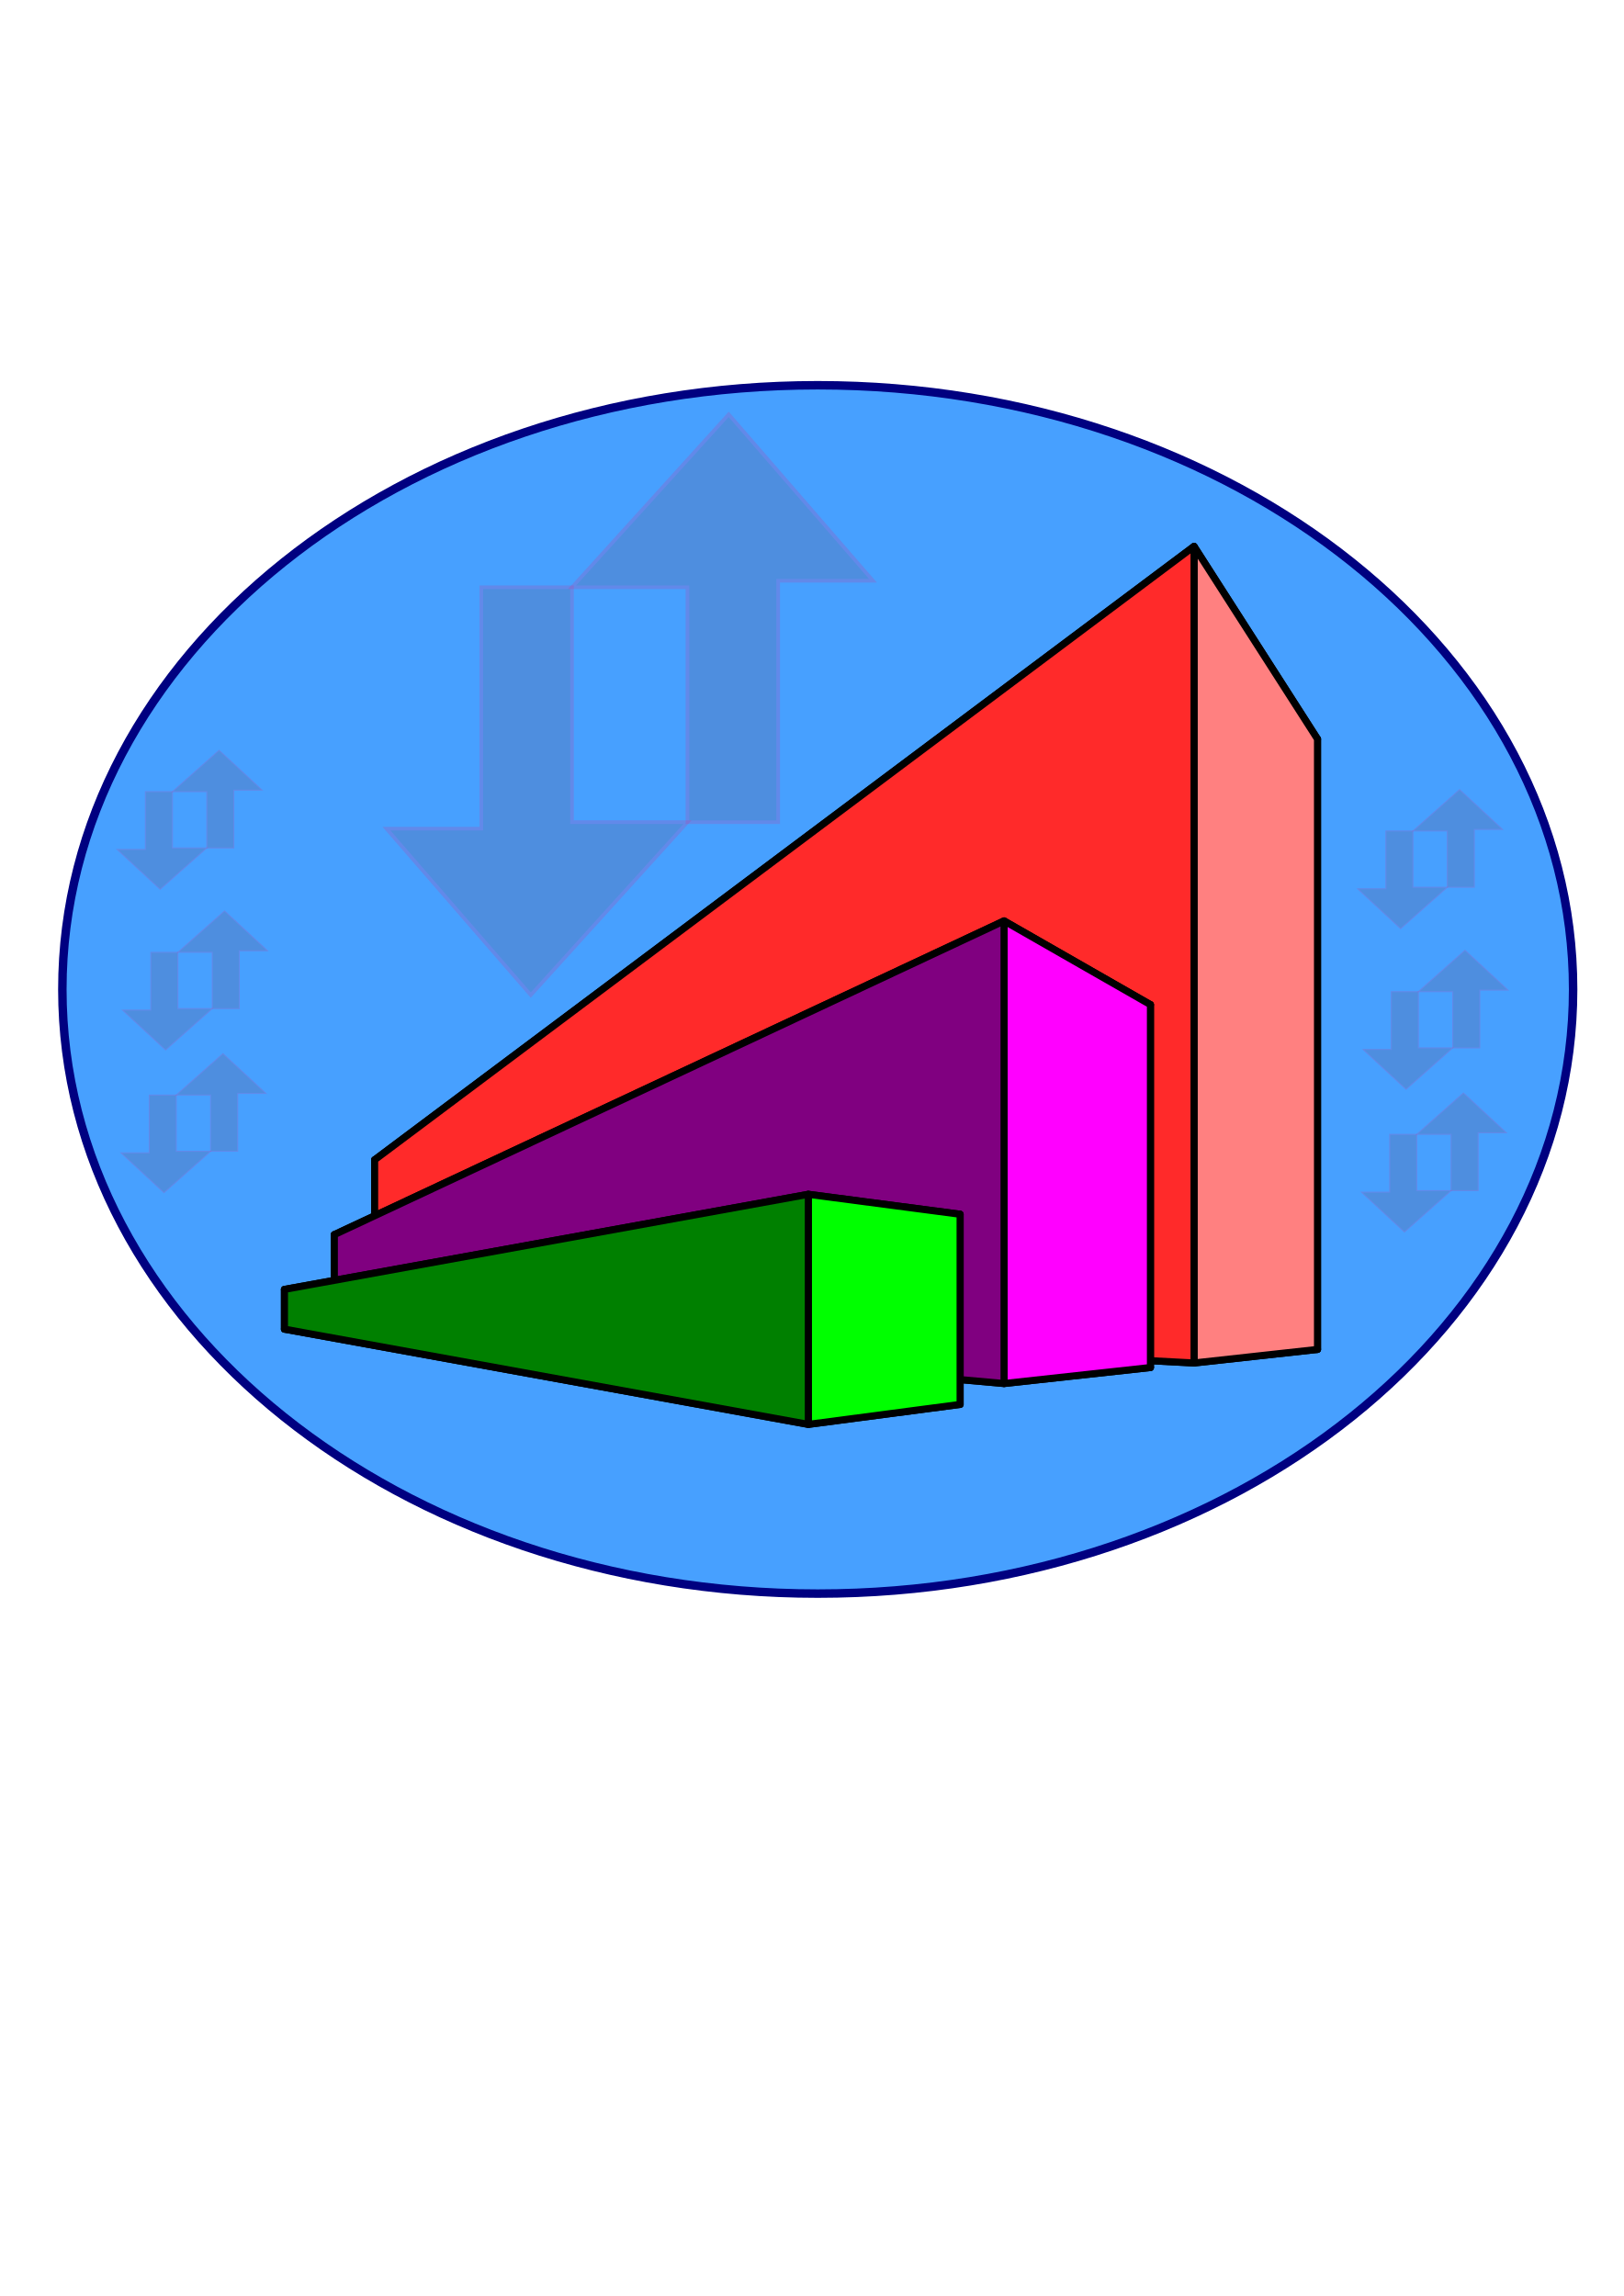
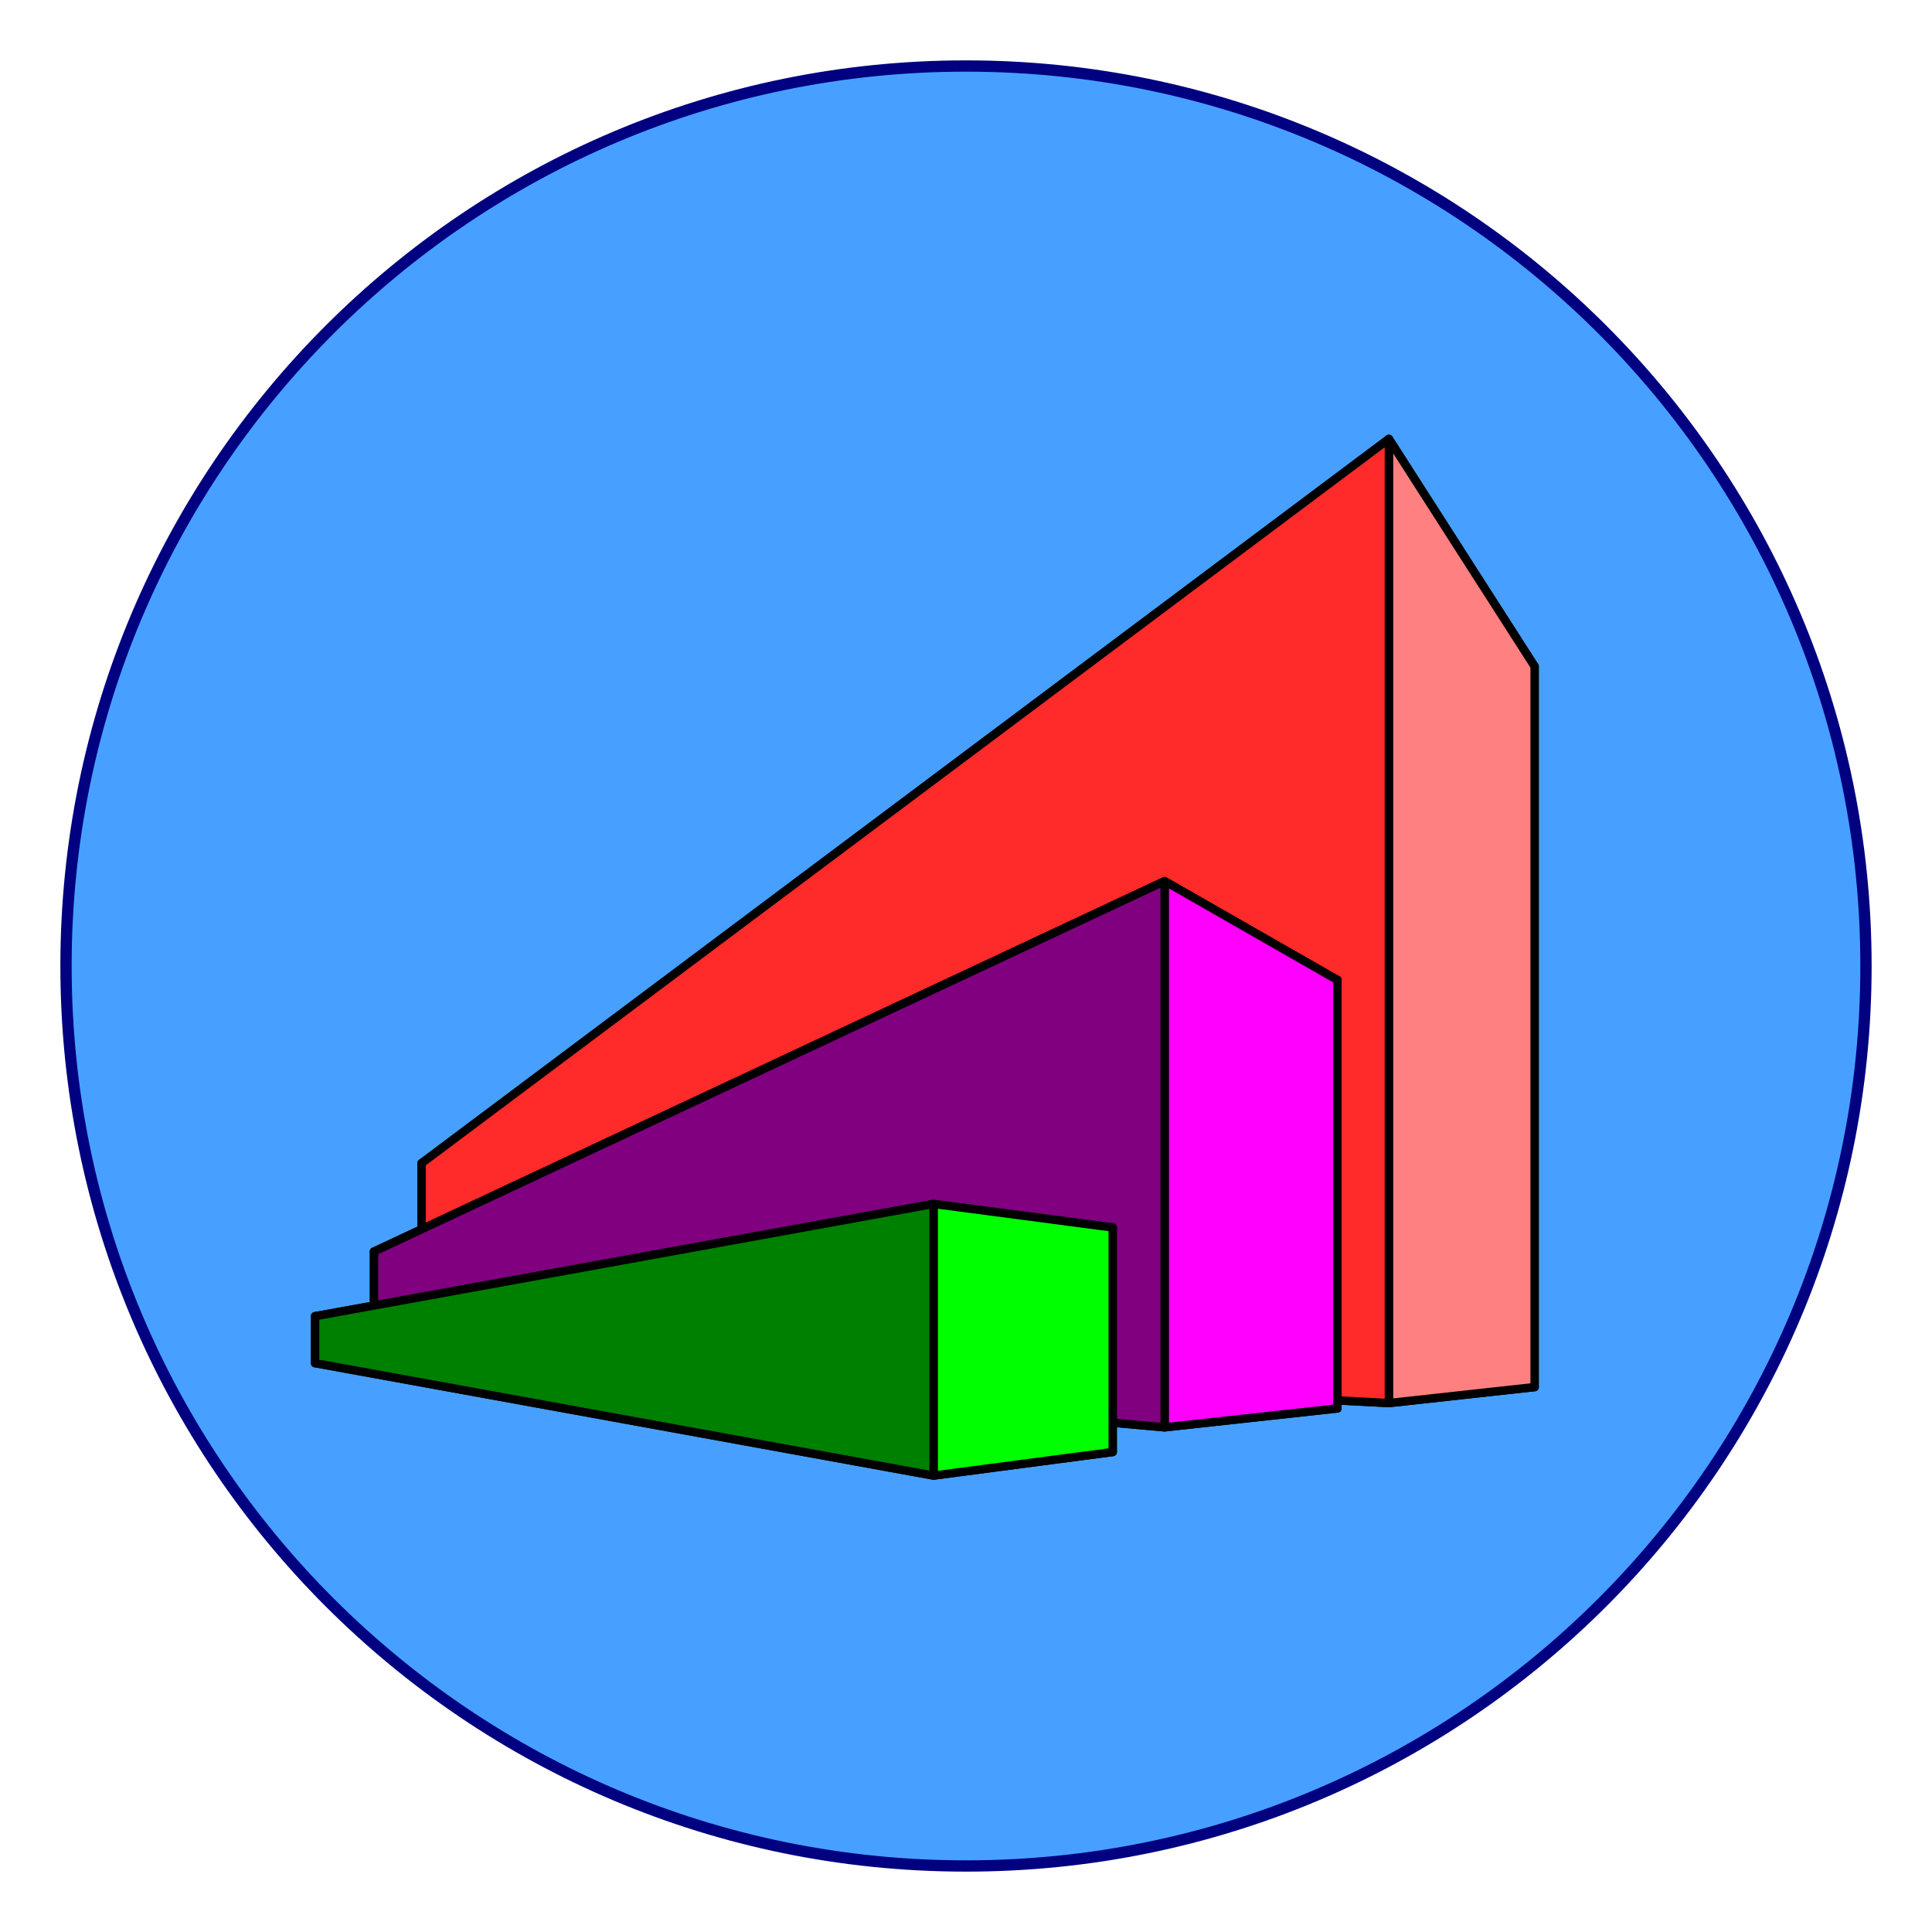
- <svg xmlns="http://www.w3.org/2000/svg" xmlns:ns1="http://www.openswatchbook.org/uri/2009/osb" xmlns:xlink="http://www.w3.org/1999/xlink" width="210mm" height="297mm" viewBox="0 0 210 297" version="1.1" id="svg8">
+ <svg xmlns="http://www.w3.org/2000/svg" xmlns:ns1="http://www.openswatchbook.org/uri/2009/osb" xmlns:xlink="http://www.w3.org/1999/xlink" width="800" height="800" viewBox="0 0 211.667 211.667" version="1.1" id="svg8">
  <defs id="defs2">
    <linearGradient id="linearGradient6653" ns1:paint="solid">
      <stop style="stop-color:#44b3c0;stop-opacity:1;" offset="0" id="stop6651" />
    </linearGradient>
    <linearGradient xlink:href="#linearGradient6653" id="linearGradient6645" x1="27.296" y1="97.894" x2="159.615" y2="97.894" gradientUnits="userSpaceOnUse" />
    <linearGradient xlink:href="#linearGradient6653" id="linearGradient6647" x1="21.683" y1="126.086" x2="136.346" y2="126.086" gradientUnits="userSpaceOnUse" />
    <linearGradient xlink:href="#linearGradient6653" id="linearGradient6655" gradientUnits="userSpaceOnUse" x1="14.734" y1="148.513" x2="109.838" y2="148.513" />
    <linearGradient xlink:href="#linearGradient6653" id="linearGradient13433" gradientUnits="userSpaceOnUse" x1="14.734" y1="148.513" x2="109.838" y2="148.513" gradientTransform="matrix(0.928615,0,0,0.906331,22.64254,34.76943)" />
    <linearGradient xlink:href="#linearGradient6653" id="linearGradient13435" gradientUnits="userSpaceOnUse" x1="14.734" y1="148.513" x2="109.838" y2="148.513" gradientTransform="matrix(0.928615,0,0,0.906331,22.64254,34.76943)" />
    <linearGradient xlink:href="#linearGradient6653" id="linearGradient13437" gradientUnits="userSpaceOnUse" x1="14.734" y1="148.513" x2="109.838" y2="148.513" gradientTransform="matrix(0.928615,0,0,0.906331,22.64254,34.76943)" />
    <linearGradient xlink:href="#linearGradient6653" id="linearGradient13439" gradientUnits="userSpaceOnUse" x1="14.734" y1="148.513" x2="109.838" y2="148.513" gradientTransform="matrix(0.928615,0,0,0.906331,22.64254,34.76943)" />
    <linearGradient xlink:href="#linearGradient6653" id="linearGradient13441" gradientUnits="userSpaceOnUse" x1="21.683" y1="126.086" x2="136.346" y2="126.086" gradientTransform="matrix(0.928615,0,0,0.906331,22.64254,34.76943)" />
    <linearGradient xlink:href="#linearGradient6653" id="linearGradient13443" gradientUnits="userSpaceOnUse" x1="21.683" y1="126.086" x2="136.346" y2="126.086" gradientTransform="matrix(0.928615,0,0,0.906331,22.64254,34.76943)" />
    <linearGradient xlink:href="#linearGradient6653" id="linearGradient13445" gradientUnits="userSpaceOnUse" x1="21.683" y1="126.086" x2="136.346" y2="126.086" gradientTransform="matrix(0.928615,0,0,0.906331,22.64254,34.76943)" />
    <linearGradient xlink:href="#linearGradient6653" id="linearGradient13447" gradientUnits="userSpaceOnUse" x1="21.683" y1="126.086" x2="136.346" y2="126.086" gradientTransform="matrix(0.928615,0,0,0.906331,22.64254,34.76943)" />
    <linearGradient xlink:href="#linearGradient6653" id="linearGradient13449" gradientUnits="userSpaceOnUse" x1="27.296" y1="97.894" x2="159.615" y2="97.894" gradientTransform="matrix(0.928615,0,0,0.906331,22.64254,34.76943)" />
    <linearGradient xlink:href="#linearGradient6653" id="linearGradient13451" gradientUnits="userSpaceOnUse" x1="27.296" y1="97.894" x2="159.615" y2="97.894" gradientTransform="matrix(0.928615,0,0,0.906331,22.64254,34.76943)" />
    <linearGradient xlink:href="#linearGradient6653" id="linearGradient13453" gradientUnits="userSpaceOnUse" x1="27.296" y1="97.894" x2="159.615" y2="97.894" gradientTransform="matrix(0.928615,0,0,0.906331,22.64254,34.76943)" />
    <linearGradient xlink:href="#linearGradient6653" id="linearGradient13455" gradientUnits="userSpaceOnUse" x1="27.296" y1="97.894" x2="159.615" y2="97.894" gradientTransform="matrix(0.928615,0,0,0.906331,22.64254,34.76943)" />
  </defs>
-   <g id="layer1" />
-   <g id="layer2">
-     <ellipse style="fill:#47a0ff;fill-opacity:1;stroke:#000080;stroke-width:1.095;stroke-miterlimit:4;stroke-dasharray:none;stroke-opacity:1" id="path6859" cx="105.761" cy="127.987" rx="97.697" ry="78.154" />
-     <g id="g6541" style="fill:url(#linearGradient6645);fill-opacity:1;fill-rule:evenodd;stroke:#000000;stroke-width:1;stroke-linejoin:round;stroke-miterlimit:4;stroke-dasharray:none;stroke-opacity:1">
-       <path id="path6543" style="fill:url(#linearGradient13449);fill-opacity:1;fill-rule:evenodd;stroke:#000000;stroke-width:0.917;stroke-linejoin:round;stroke-miterlimit:4;stroke-dasharray:none;stroke-opacity:1" d="m 48.454,150.032 v 20.689 l 10.503,-0.085 v -19.404 z" points="48.454,170.721 58.957,170.636 58.957,151.232 48.454,150.032 " />
-       <path id="path6551" style="fill:url(#linearGradient13451);fill-opacity:1;fill-rule:evenodd;stroke:#000000;stroke-width:0.917;stroke-linejoin:round;stroke-miterlimit:4;stroke-dasharray:none;stroke-opacity:1" d="m 48.454,170.721 105.977,5.588 15.967,-1.755 -111.442,-3.918 z" points="154.432,176.309 170.399,174.554 58.957,170.636 48.454,170.721 " />
-       <path id="path6553" style="fill:url(#linearGradient13453);fill-opacity:1;fill-rule:evenodd;stroke:#000000;stroke-width:0.917;stroke-linejoin:round;stroke-miterlimit:4;stroke-dasharray:none;stroke-opacity:1" d="M 58.957,151.232 170.399,95.601 V 174.554 L 58.957,170.636 Z" points="170.399,95.601 170.399,174.554 58.957,170.636 58.957,151.232 " />
-       <path id="path6545" style="fill:url(#linearGradient13455);fill-opacity:1;fill-rule:evenodd;stroke:#000000;stroke-width:0.917;stroke-linejoin:round;stroke-miterlimit:4;stroke-dasharray:none;stroke-opacity:1" d="M 48.454,150.032 154.432,70.678 170.399,95.601 58.957,151.232 Z" points="154.432,70.678 170.399,95.601 58.957,151.232 48.454,150.032 " />
-       <path id="path6549" style="fill:#ff8080;fill-opacity:1;fill-rule:evenodd;stroke:#000000;stroke-width:0.917;stroke-linejoin:round;stroke-miterlimit:4;stroke-dasharray:none;stroke-opacity:1" d="m 154.432,70.678 v 105.631 l 15.967,-1.755 V 95.601 Z" points="154.432,176.309 170.399,174.554 170.399,95.601 154.432,70.678 " />
-       <path id="path6547" style="fill:#ff2a2a;fill-opacity:1;fill-rule:evenodd;stroke:#000000;stroke-width:0.917;stroke-linejoin:round;stroke-miterlimit:4;stroke-dasharray:none;stroke-opacity:1" d="M 48.454,150.032 154.432,70.678 V 176.309 L 48.454,170.721 Z" points="154.432,70.678 154.432,176.309 48.454,170.721 48.454,150.032 " />
-     </g>
-     <g id="g6569" style="fill:url(#linearGradient6647);fill-opacity:1;fill-rule:evenodd;stroke:#000000;stroke-width:1;stroke-linejoin:round;stroke-miterlimit:4;stroke-dasharray:none;stroke-opacity:1">
-       <path id="path6571" style="fill:url(#linearGradient13441);fill-opacity:1;fill-rule:evenodd;stroke:#000000;stroke-width:0.917;stroke-linejoin:round;stroke-miterlimit:4;stroke-dasharray:none;stroke-opacity:1" d="m 43.242,159.708 v 11.497 l 8.75,-0.093 v -10.92 z" points="43.242,171.205 51.992,171.113 51.992,160.192 43.242,159.708 " />
-       <path id="path6579" style="fill:url(#linearGradient13443);fill-opacity:1;fill-rule:evenodd;stroke:#000000;stroke-width:0.917;stroke-linejoin:round;stroke-miterlimit:4;stroke-dasharray:none;stroke-opacity:1" d="m 43.242,171.205 86.618,7.76 18.93,-2.071 -96.799,-5.782 z" points="129.861,178.965 148.791,176.894 51.992,171.113 43.242,171.205 " />
-       <path id="path6581" style="fill:url(#linearGradient13445);fill-opacity:1;fill-rule:evenodd;stroke:#000000;stroke-width:0.917;stroke-linejoin:round;stroke-miterlimit:4;stroke-dasharray:none;stroke-opacity:1" d="m 51.992,160.192 96.799,-30.235 v 46.937 l -96.799,-5.782 z" points="148.791,129.957 148.791,176.894 51.992,171.113 51.992,160.192 " />
-       <path id="path6573" style="fill:url(#linearGradient13447);fill-opacity:1;fill-rule:evenodd;stroke:#000000;stroke-width:0.917;stroke-linejoin:round;stroke-miterlimit:4;stroke-dasharray:none;stroke-opacity:1" d="m 43.242,159.708 86.618,-40.583 18.93,10.832 -96.799,30.235 z" points="129.861,119.125 148.791,129.957 51.992,160.192 43.242,159.708 " />
-       <path id="path6577" style="fill:#ff00ff;fill-opacity:1;fill-rule:evenodd;stroke:#000000;stroke-width:0.917;stroke-linejoin:round;stroke-miterlimit:4;stroke-dasharray:none;stroke-opacity:1" d="m 129.861,119.125 v 59.841 l 18.93,-2.071 v -46.937 z" points="129.861,178.965 148.791,176.894 148.791,129.957 129.861,119.125 " />
-       <path id="path6575" style="fill:#800080;fill-opacity:1;fill-rule:evenodd;stroke:#000000;stroke-width:0.917;stroke-linejoin:round;stroke-miterlimit:4;stroke-dasharray:none;stroke-opacity:1" d="m 43.242,159.708 86.618,-40.583 v 59.841 l -86.618,-7.76 z" points="129.861,119.125 129.861,178.965 43.242,171.205 43.242,159.708 " />
-     </g>
-     <g id="g6583" style="fill:url(#linearGradient6655);fill-opacity:1;fill-rule:evenodd;stroke:#000000;stroke-width:1;stroke-linejoin:round;stroke-miterlimit:4;stroke-dasharray:none;stroke-opacity:1">
-       <path id="path6585" style="fill:url(#linearGradient13433);fill-opacity:1;fill-rule:evenodd;stroke:#000000;stroke-width:0.917;stroke-linejoin:round;stroke-miterlimit:4;stroke-dasharray:none;stroke-opacity:1" d="m 36.789,166.791 v 5.14 l 6.331,-0.09 v -4.961 z" points="36.789,171.932 43.12,171.842 43.12,166.881 36.789,166.791 " />
-       <path id="path6593" style="fill:url(#linearGradient13435);fill-opacity:1;fill-rule:evenodd;stroke:#000000;stroke-width:0.917;stroke-linejoin:round;stroke-miterlimit:4;stroke-dasharray:none;stroke-opacity:1" d="m 36.789,171.932 67.756,12.32 19.63,-2.585 -81.055,-9.825 z" points="104.545,184.252 124.175,181.667 43.12,171.842 36.789,171.932 " />
-       <path id="path6595" style="fill:url(#linearGradient13437);fill-opacity:1;fill-rule:evenodd;stroke:#000000;stroke-width:0.917;stroke-linejoin:round;stroke-miterlimit:4;stroke-dasharray:none;stroke-opacity:1" d="m 43.12,166.881 81.055,-9.81 v 24.596 l -81.055,-9.825 z" points="124.175,157.071 124.175,181.667 43.12,171.842 43.12,166.881 " />
-       <path id="path6587" style="fill:url(#linearGradient13439);fill-opacity:1;fill-rule:evenodd;stroke:#000000;stroke-width:0.917;stroke-linejoin:round;stroke-miterlimit:4;stroke-dasharray:none;stroke-opacity:1" d="m 36.789,166.791 67.756,-12.3 19.63,2.58 -81.055,9.81 z" points="104.545,154.491 124.175,157.071 43.12,166.881 36.789,166.791 " />
-       <path id="path6591" style="fill:#00ff00;fill-opacity:1;fill-rule:evenodd;stroke:#000000;stroke-width:0.917;stroke-linejoin:round;stroke-miterlimit:4;stroke-dasharray:none;stroke-opacity:1" d="m 104.545,154.491 v 29.761 l 19.63,-2.585 v -24.596 z" points="104.545,184.252 124.175,181.667 124.175,157.071 104.545,154.491 " />
-       <path id="path6589" style="fill:#008000;fill-opacity:1;fill-rule:evenodd;stroke:#000000;stroke-width:0.917;stroke-linejoin:round;stroke-miterlimit:4;stroke-dasharray:none;stroke-opacity:1" d="M 36.789,166.791 104.545,154.491 v 29.761 L 36.789,171.932 Z" points="104.545,154.491 104.545,184.252 36.789,171.932 36.789,166.791 " />
+   <g id="layer1" transform="translate(0,-85.33332)" />
+   <g id="layer2" transform="translate(0,-85.33332)">
+     <circle style="fill:#47a0ff;fill-opacity:1;stroke:#000080;stroke-width:1.236;stroke-miterlimit:4;stroke-dasharray:none;stroke-opacity:1" id="path6859" cx="105.833" cy="191.167" r="98.601" />
+     <g id="g890" transform="translate(5.990466,231.5753)">
+       <g style="fill:url(#linearGradient6645);fill-opacity:1;fill-rule:evenodd;stroke:#000000;stroke-width:1;stroke-linejoin:round;stroke-miterlimit:4;stroke-dasharray:none;stroke-opacity:1" id="g6541">
+         <path points="40.196,1.889 50.699,1.805 50.699,-17.6 40.196,-18.799 " d="M 40.196,-18.799 V 1.889 L 50.699,1.805 V -17.6 Z" style="fill:url(#linearGradient13449);fill-opacity:1;fill-rule:evenodd;stroke:#000000;stroke-width:0.917;stroke-linejoin:round;stroke-miterlimit:4;stroke-dasharray:none;stroke-opacity:1" id="path6543" />
+         <path points="146.173,7.478 162.14,5.723 50.699,1.805 40.196,1.889 " d="M 40.196,1.889 146.173,7.478 162.14,5.723 50.699,1.805 Z" style="fill:url(#linearGradient13451);fill-opacity:1;fill-rule:evenodd;stroke:#000000;stroke-width:0.917;stroke-linejoin:round;stroke-miterlimit:4;stroke-dasharray:none;stroke-opacity:1" id="path6551" />
+         <path points="162.14,-73.23 162.14,5.723 50.699,1.805 50.699,-17.6 " d="M 50.699,-17.6 162.14,-73.23 V 5.723 L 50.699,1.805 Z" style="fill:url(#linearGradient13453);fill-opacity:1;fill-rule:evenodd;stroke:#000000;stroke-width:0.917;stroke-linejoin:round;stroke-miterlimit:4;stroke-dasharray:none;stroke-opacity:1" id="path6553" />
+         <path points="146.173,-98.154 162.14,-73.23 50.699,-17.6 40.196,-18.799 " d="m 40.196,-18.799 105.977,-79.354 15.967,24.923 -111.442,55.631 z" style="fill:url(#linearGradient13455);fill-opacity:1;fill-rule:evenodd;stroke:#000000;stroke-width:0.917;stroke-linejoin:round;stroke-miterlimit:4;stroke-dasharray:none;stroke-opacity:1" id="path6545" />
+         <path points="146.173,7.478 162.14,5.723 162.14,-73.23 146.173,-98.154 " d="M 146.173,-98.154 V 7.478 L 162.14,5.723 v -78.953 z" style="fill:#ff8080;fill-opacity:1;fill-rule:evenodd;stroke:#000000;stroke-width:0.917;stroke-linejoin:round;stroke-miterlimit:4;stroke-dasharray:none;stroke-opacity:1" id="path6549" />
+         <path points="146.173,-98.154 146.173,7.478 40.196,1.889 40.196,-18.799 " d="M 40.196,-18.799 146.173,-98.154 V 7.478 L 40.196,1.889 Z" style="fill:#ff2a2a;fill-opacity:1;fill-rule:evenodd;stroke:#000000;stroke-width:0.917;stroke-linejoin:round;stroke-miterlimit:4;stroke-dasharray:none;stroke-opacity:1" id="path6547" />
+       </g>
+       <g style="fill:url(#linearGradient6647);fill-opacity:1;fill-rule:evenodd;stroke:#000000;stroke-width:1;stroke-linejoin:round;stroke-miterlimit:4;stroke-dasharray:none;stroke-opacity:1" id="g6569">
+         <path points="34.984,2.374 43.734,2.281 43.734,-8.639 34.984,-9.123 " d="M 34.984,-9.123 V 2.374 l 8.75,-0.093 V -8.639 Z" style="fill:url(#linearGradient13441);fill-opacity:1;fill-rule:evenodd;stroke:#000000;stroke-width:0.917;stroke-linejoin:round;stroke-miterlimit:4;stroke-dasharray:none;stroke-opacity:1" id="path6571" />
+         <path points="121.603,10.134 140.533,8.063 43.734,2.281 34.984,2.374 " d="M 34.984,2.374 121.603,10.134 140.533,8.063 43.734,2.281 Z" style="fill:url(#linearGradient13443);fill-opacity:1;fill-rule:evenodd;stroke:#000000;stroke-width:0.917;stroke-linejoin:round;stroke-miterlimit:4;stroke-dasharray:none;stroke-opacity:1" id="path6579" />
+         <path points="140.533,-38.875 140.533,8.063 43.734,2.281 43.734,-8.639 " d="M 43.734,-8.639 140.533,-38.875 V 8.063 L 43.734,2.281 Z" style="fill:url(#linearGradient13445);fill-opacity:1;fill-rule:evenodd;stroke:#000000;stroke-width:0.917;stroke-linejoin:round;stroke-miterlimit:4;stroke-dasharray:none;stroke-opacity:1" id="path6581" />
+         <path points="121.603,-49.707 140.533,-38.875 43.734,-8.639 34.984,-9.123 " d="M 34.984,-9.123 121.603,-49.707 140.533,-38.875 43.734,-8.639 Z" style="fill:url(#linearGradient13447);fill-opacity:1;fill-rule:evenodd;stroke:#000000;stroke-width:0.917;stroke-linejoin:round;stroke-miterlimit:4;stroke-dasharray:none;stroke-opacity:1" id="path6573" />
+         <path points="121.603,10.134 140.533,8.063 140.533,-38.875 121.603,-49.707 " d="m 121.603,-49.707 v 59.841 L 140.533,8.063 V -38.875 Z" style="fill:#ff00ff;fill-opacity:1;fill-rule:evenodd;stroke:#000000;stroke-width:0.917;stroke-linejoin:round;stroke-miterlimit:4;stroke-dasharray:none;stroke-opacity:1" id="path6577" />
+         <path points="121.603,-49.707 121.603,10.134 34.984,2.374 34.984,-9.123 " d="M 34.984,-9.123 121.603,-49.707 v 59.841 L 34.984,2.374 Z" style="fill:#800080;fill-opacity:1;fill-rule:evenodd;stroke:#000000;stroke-width:0.917;stroke-linejoin:round;stroke-miterlimit:4;stroke-dasharray:none;stroke-opacity:1" id="path6575" />
+       </g>
+       <g style="fill:url(#linearGradient6655);fill-opacity:1;fill-rule:evenodd;stroke:#000000;stroke-width:1;stroke-linejoin:round;stroke-miterlimit:4;stroke-dasharray:none;stroke-opacity:1" id="g6583">
+         <path points="28.531,3.101 34.862,3.011 34.862,-1.95 28.531,-2.04 " d="m 28.531,-2.04 v 5.14 l 6.331,-0.09 v -4.961 z" style="fill:url(#linearGradient13433);fill-opacity:1;fill-rule:evenodd;stroke:#000000;stroke-width:0.917;stroke-linejoin:round;stroke-miterlimit:4;stroke-dasharray:none;stroke-opacity:1" id="path6585" />
+         <path points="96.287,15.42 115.917,12.836 34.862,3.011 28.531,3.101 " d="M 28.531,3.101 96.287,15.42 115.917,12.836 34.862,3.011 Z" style="fill:url(#linearGradient13435);fill-opacity:1;fill-rule:evenodd;stroke:#000000;stroke-width:0.917;stroke-linejoin:round;stroke-miterlimit:4;stroke-dasharray:none;stroke-opacity:1" id="path6593" />
+         <path points="115.917,-11.76 115.917,12.836 34.862,3.011 34.862,-1.95 " d="M 34.862,-1.95 115.917,-11.76 V 12.836 L 34.862,3.011 Z" style="fill:url(#linearGradient13437);fill-opacity:1;fill-rule:evenodd;stroke:#000000;stroke-width:0.917;stroke-linejoin:round;stroke-miterlimit:4;stroke-dasharray:none;stroke-opacity:1" id="path6595" />
+         <path points="96.287,-14.34 115.917,-11.76 34.862,-1.95 28.531,-2.04 " d="M 28.531,-2.04 96.287,-14.34 115.917,-11.76 34.862,-1.95 Z" style="fill:url(#linearGradient13439);fill-opacity:1;fill-rule:evenodd;stroke:#000000;stroke-width:0.917;stroke-linejoin:round;stroke-miterlimit:4;stroke-dasharray:none;stroke-opacity:1" id="path6587" />
+         <path points="96.287,15.42 115.917,12.836 115.917,-11.76 96.287,-14.34 " d="m 96.287,-14.34 v 29.761 L 115.917,12.836 V -11.76 Z" style="fill:#00ff00;fill-opacity:1;fill-rule:evenodd;stroke:#000000;stroke-width:0.917;stroke-linejoin:round;stroke-miterlimit:4;stroke-dasharray:none;stroke-opacity:1" id="path6591" />
+         <path points="96.287,-14.34 96.287,15.42 28.531,3.101 28.531,-2.04 " d="M 28.531,-2.04 96.287,-14.34 v 29.761 L 28.531,3.101 Z" style="fill:#008000;fill-opacity:1;fill-rule:evenodd;stroke:#000000;stroke-width:0.917;stroke-linejoin:round;stroke-miterlimit:4;stroke-dasharray:none;stroke-opacity:1" id="path6589" />
+       </g>
    </g>
    <text xml:space="preserve" style="font-style:normal;font-weight:normal;font-size:10.583px;line-height:1.25;font-family:sans-serif;letter-spacing:0px;word-spacing:0px;fill:#000000;fill-opacity:1;stroke:none;stroke-width:0.265" x="120.806" y="118.197" id="text12925">
-       <tspan id="tspan12923" x="120.806" y="127.56" style="stroke-width:0.265" />
+       <tspan id="tspan12923" x="120.806" y="127.852" style="stroke-width:0.265" />
    </text>
-     <path style="opacity:0.147;fill:#782121;fill-opacity:1;stroke:#ff0066;stroke-width:0.47px;stroke-linecap:butt;stroke-linejoin:miter;stroke-opacity:1" d="M 94.244,53.599 73.981,75.965 H 88.911 V 106.351 H 100.642 V 75.121 h 12.264 z" id="path12927" />
-     <path style="opacity:0.147;fill:#782121;fill-opacity:1;stroke:#ff0066;stroke-width:0.47px;stroke-linecap:butt;stroke-linejoin:miter;stroke-opacity:1" d="m 68.649,128.717 20.263,-22.367 H 73.981 V 75.965 H 62.25 V 107.195 H 49.985 Z" id="path12927-2" />
-     <path style="opacity:0.147;fill:#782121;fill-opacity:1;stroke:#ff0066;stroke-width:0.125px;stroke-linecap:butt;stroke-linejoin:miter;stroke-opacity:1" d="m 189.478,122.923 -6.037,5.354 h 4.448 v 7.274 h 3.495 v -7.476 h 3.654 z" id="path12927-7" />
-     <path style="opacity:0.147;fill:#782121;fill-opacity:1;stroke:#ff0066;stroke-width:0.125px;stroke-linecap:butt;stroke-linejoin:miter;stroke-opacity:1" d="m 181.853,140.905 6.037,-5.354 h -4.448 v -7.274 h -3.495 v 7.476 h -3.654 z" id="path12927-2-5" />
-     <path style="opacity:0.147;fill:#782121;fill-opacity:1;stroke:#ff0066;stroke-width:0.125px;stroke-linecap:butt;stroke-linejoin:miter;stroke-opacity:1" d="m 188.772,102.14 -6.037,5.354 h 4.448 v 7.274 h 3.495 v -7.476 h 3.654 z" id="path12927-7-2" />
-     <path style="opacity:0.147;fill:#782121;fill-opacity:1;stroke:#ff0066;stroke-width:0.125px;stroke-linecap:butt;stroke-linejoin:miter;stroke-opacity:1" d="m 181.147,120.122 6.037,-5.354 h -4.448 v -7.274 h -3.495 v 7.476 h -3.654 z" id="path12927-2-5-8" />
-     <path style="opacity:0.147;fill:#782121;fill-opacity:1;stroke:#ff0066;stroke-width:0.125px;stroke-linecap:butt;stroke-linejoin:miter;stroke-opacity:1" d="m 189.268,141.382 -6.037,5.354 h 4.448 v 7.274 h 3.495 v -7.476 h 3.654 z" id="path12927-7-9" />
-     <path style="opacity:0.147;fill:#782121;fill-opacity:1;stroke:#ff0066;stroke-width:0.125px;stroke-linecap:butt;stroke-linejoin:miter;stroke-opacity:1" d="m 181.643,159.364 6.037,-5.354 h -4.448 v -7.274 h -3.495 v 7.476 h -3.654 z" id="path12927-2-5-7" />
-     <path style="opacity:0.147;fill:#782121;fill-opacity:1;stroke:#ff0066;stroke-width:0.125px;stroke-linecap:butt;stroke-linejoin:miter;stroke-opacity:1" d="m 29.042,117.836 -6.037,5.354 h 4.448 v 7.274 h 3.495 v -7.476 h 3.654 z" id="path12927-7-3" />
-     <path style="opacity:0.147;fill:#782121;fill-opacity:1;stroke:#ff0066;stroke-width:0.125px;stroke-linecap:butt;stroke-linejoin:miter;stroke-opacity:1" d="m 21.417,135.819 6.037,-5.354 h -4.448 v -7.274 h -3.495 v 7.476 h -3.654 z" id="path12927-2-5-6" />
-     <path style="opacity:0.147;fill:#782121;fill-opacity:1;stroke:#ff0066;stroke-width:0.125px;stroke-linecap:butt;stroke-linejoin:miter;stroke-opacity:1" d="m 28.336,97.053 -6.037,5.354 h 4.448 v 7.274 h 3.495 v -7.476 h 3.654 z" id="path12927-7-2-1" />
-     <path style="opacity:0.147;fill:#782121;fill-opacity:1;stroke:#ff0066;stroke-width:0.125px;stroke-linecap:butt;stroke-linejoin:miter;stroke-opacity:1" d="m 20.711,115.035 6.037,-5.354 h -4.448 v -7.274 h -3.495 v 7.476 h -3.654 z" id="path12927-2-5-8-2" />
-     <path style="opacity:0.147;fill:#782121;fill-opacity:1;stroke:#ff0066;stroke-width:0.125px;stroke-linecap:butt;stroke-linejoin:miter;stroke-opacity:1" d="m 28.832,136.295 -6.037,5.354 h 4.448 v 7.274 h 3.495 v -7.476 h 3.654 z" id="path12927-7-9-9" />
-     <path style="opacity:0.147;fill:#782121;fill-opacity:1;stroke:#ff0066;stroke-width:0.125px;stroke-linecap:butt;stroke-linejoin:miter;stroke-opacity:1" d="m 21.207,154.277 6.037,-5.354 h -4.448 v -7.274 h -3.495 v 7.476 h -3.654 z" id="path12927-2-5-7-3" />
  </g>
</svg>
